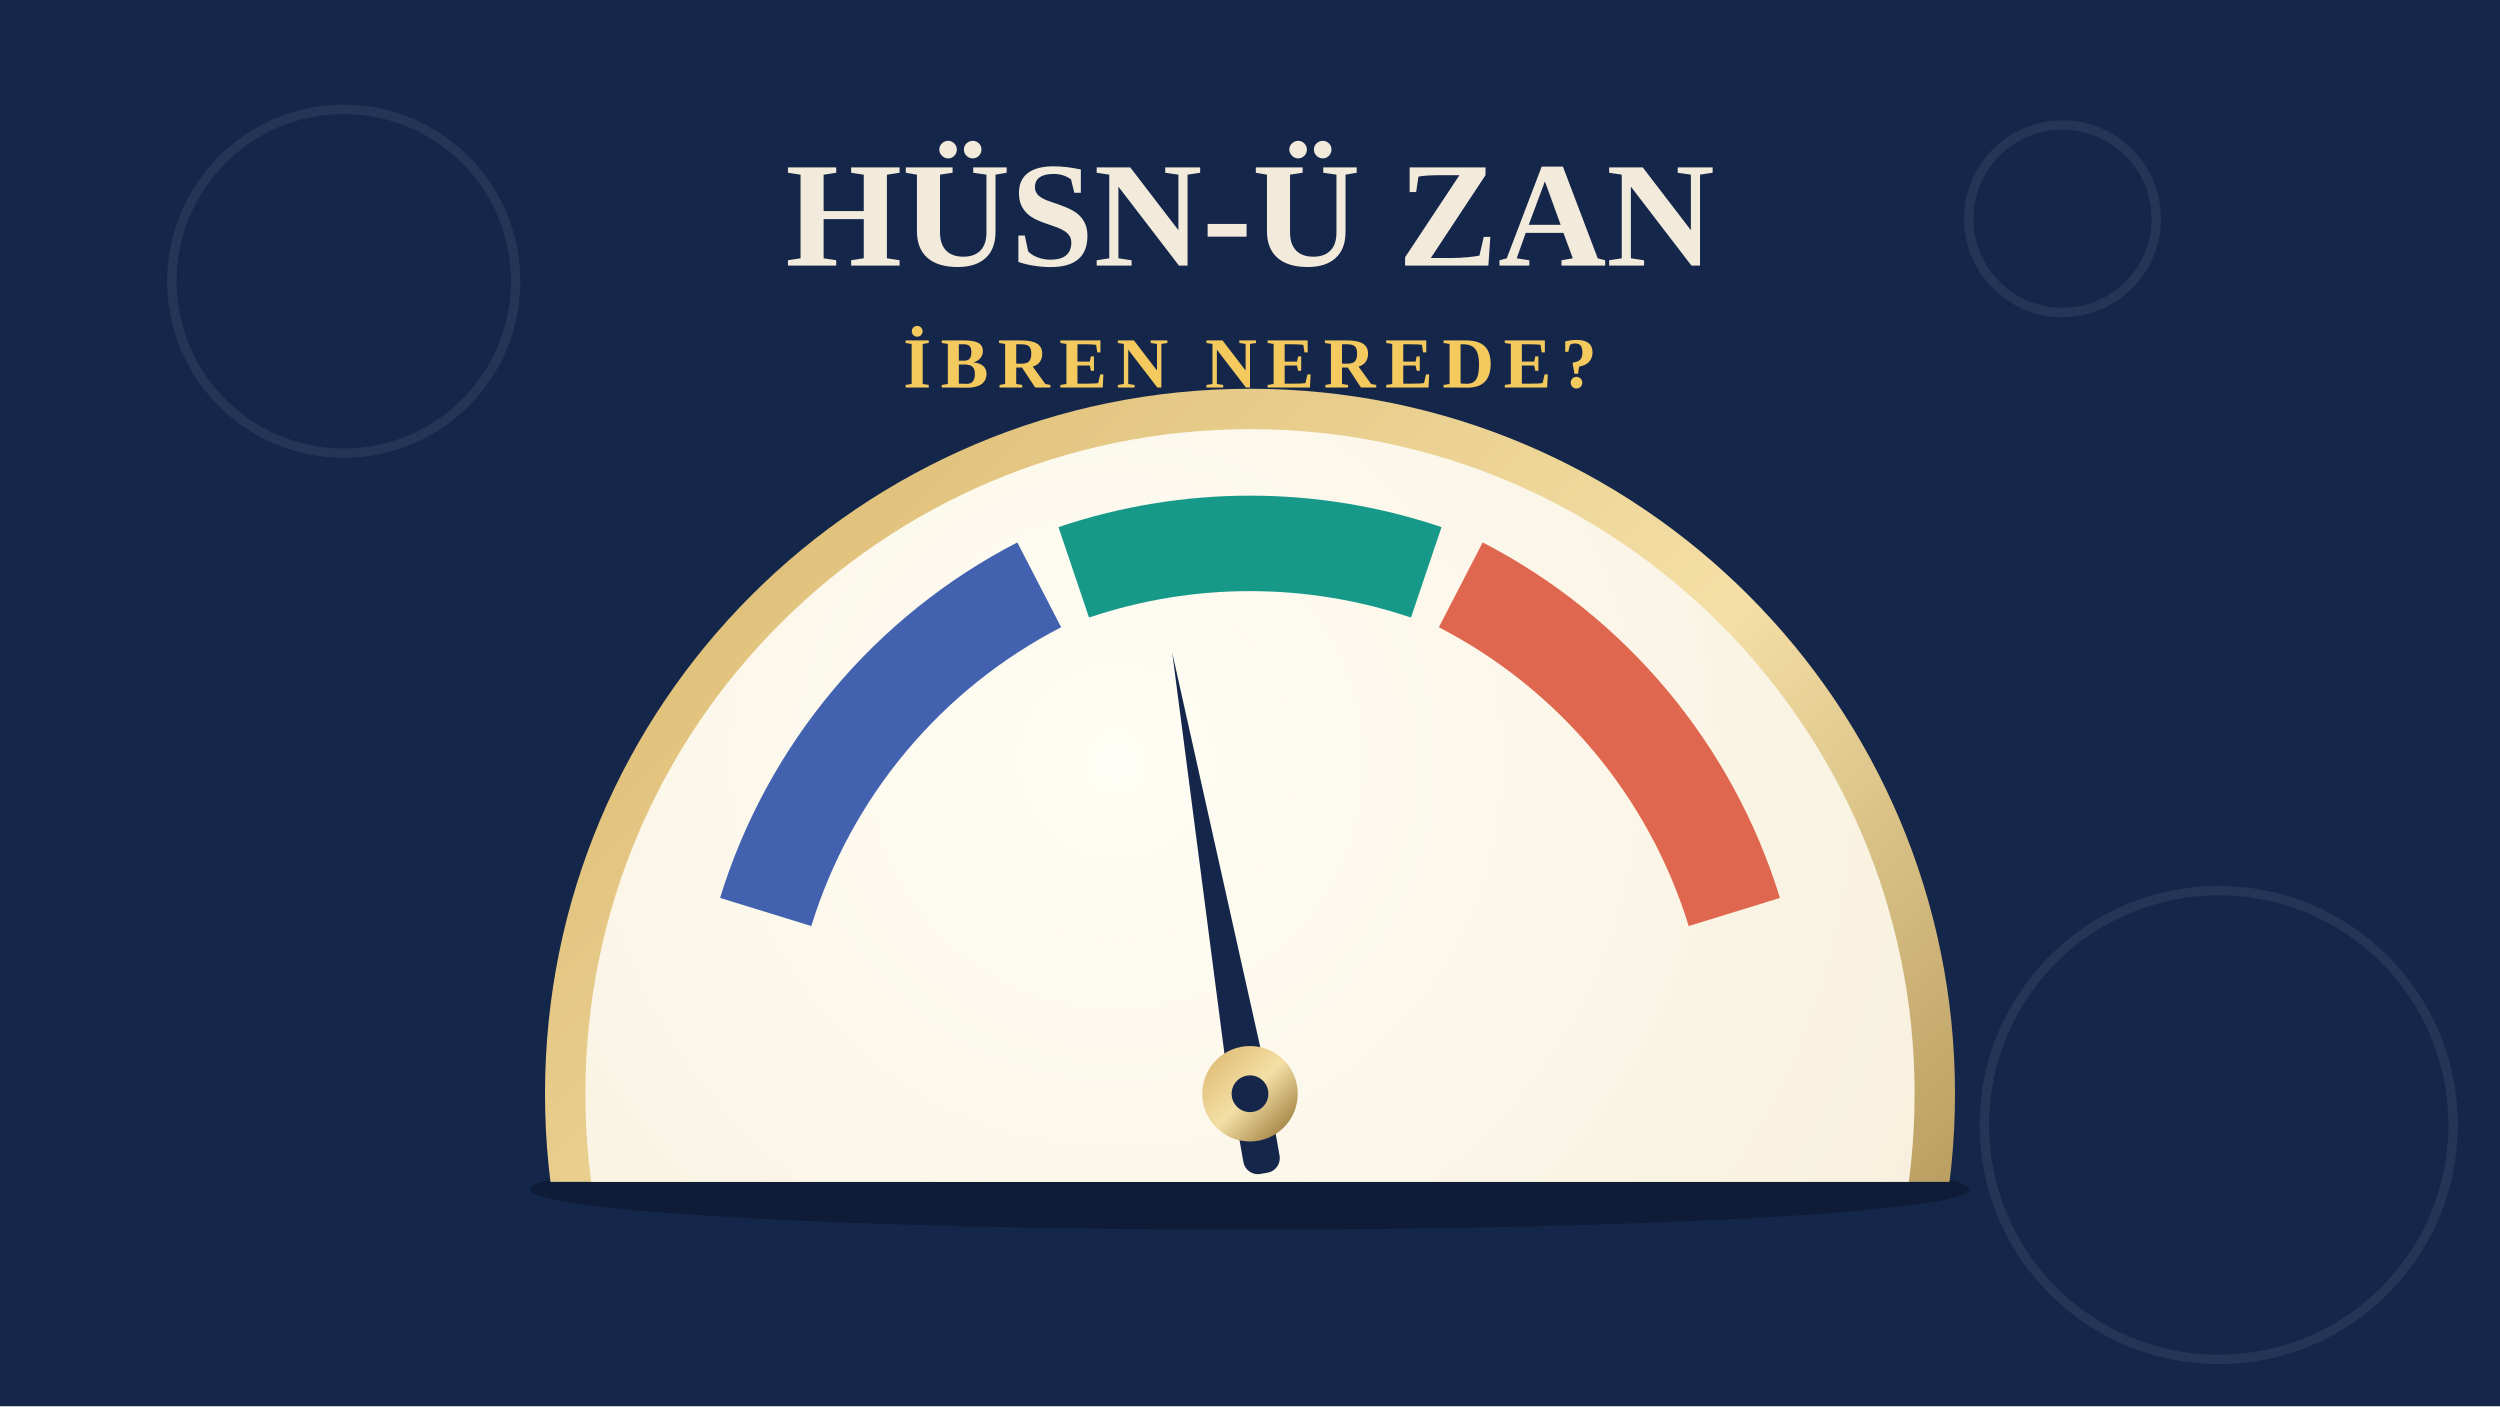
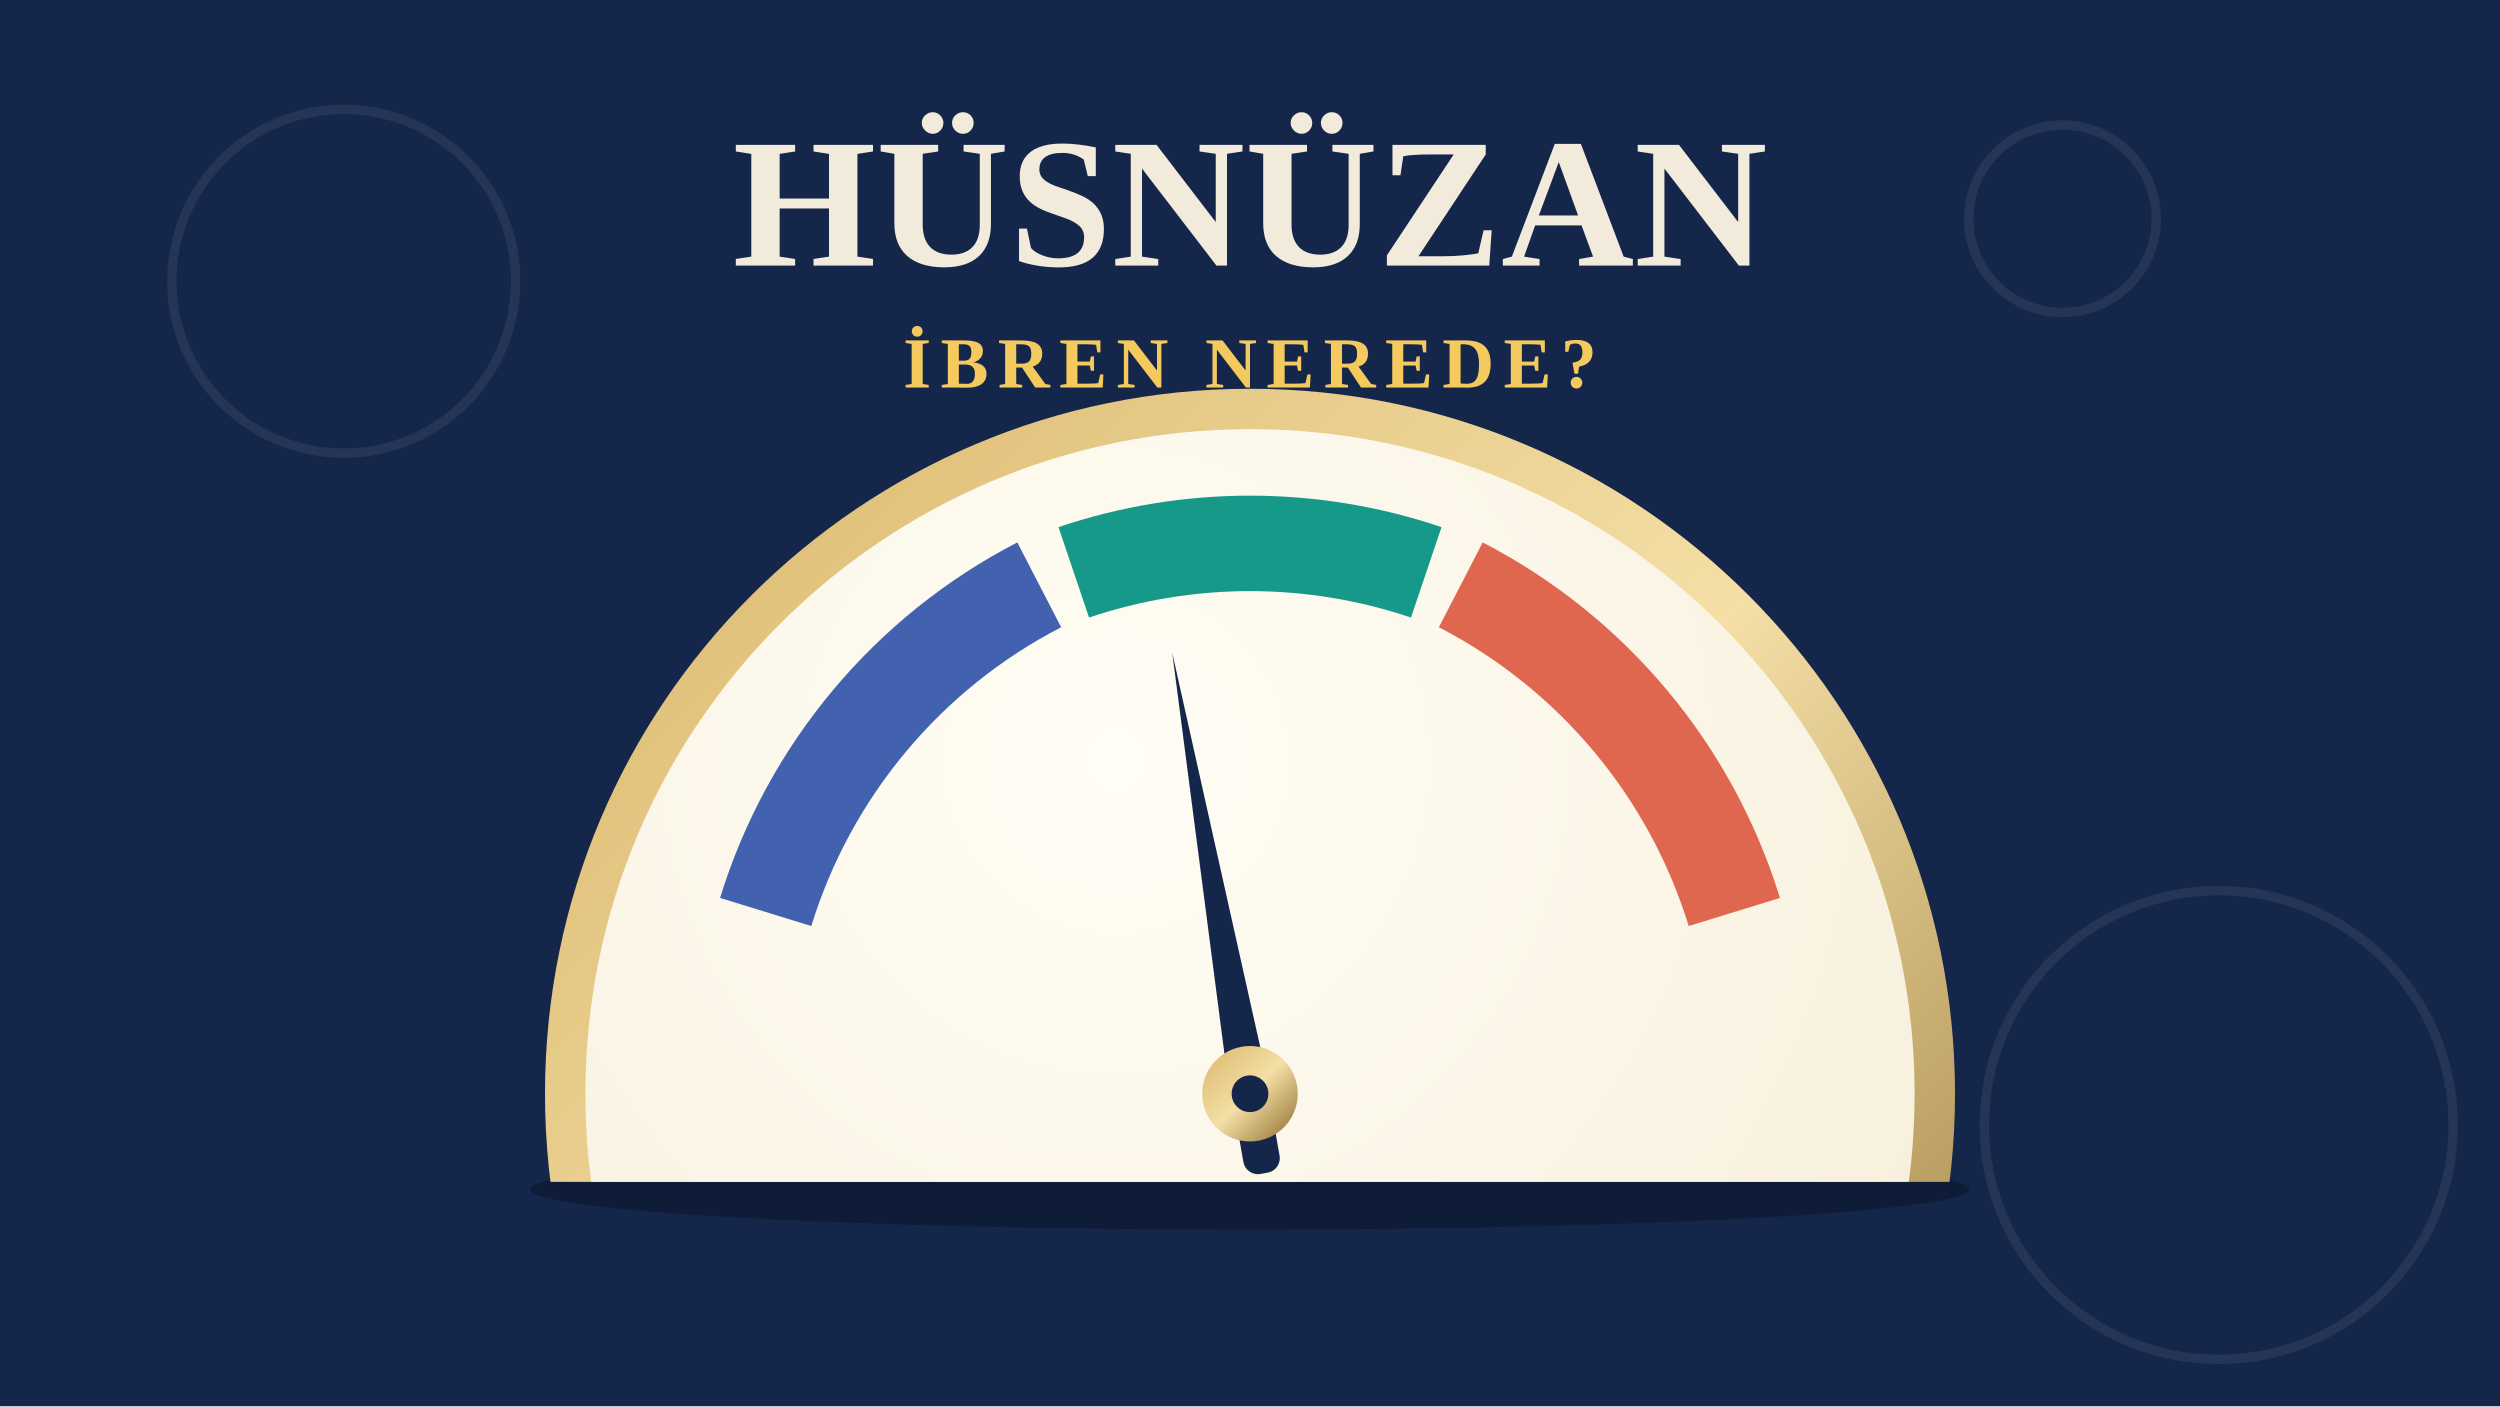
<svg xmlns="http://www.w3.org/2000/svg" viewBox="0 0 1600 900">
  <defs>
    <linearGradient id="b" x1="0" y1="0" x2="1" y2="1">
      <stop offset="0" stop-color="#D9B66B" />
      <stop offset=".5" stop-color="#F4DFA6" />
      <stop offset="1" stop-color="#8C6A2A" />
    </linearGradient>
    <radialGradient id="f" cx=".4" cy=".25" r="1">
      <stop offset="0" stop-color="#FFFDF5" />
      <stop offset="1" stop-color="#F4EAD2" />
    </radialGradient>
    <clipPath id="k">
      <rect x="-200" y="-200" width="400" height="224" />
    </clipPath>
  </defs>
  <rect width="1600" height="900" fill="#14264A" />
  <g opacity=".08" fill="none" stroke="#F2EADB" stroke-width="6">
    <circle cx="220" cy="180" r="110" />
    <circle cx="1420" cy="720" r="150" />
    <circle cx="1320" cy="140" r="60" />
  </g>
-   <text x="800" y="170" text-anchor="middle" font-family="Baloo 2,Nunito,sans-serif" font-weight="800" font-size="96" fill="#F2EADB">HÜSN-Ü ZAN</text>
+   <text x="800" y="170" text-anchor="middle" font-family="Baloo 2,Nunito,sans-serif" font-weight="800" font-size="118" fill="#F2EADB">HÜSNÜZAN</text>
  <text x="800" y="248" text-anchor="middle" font-family="Baloo 2,Nunito,sans-serif" font-weight="800" font-size="46" fill="#F4C95D" letter-spacing="6">İBREN NEREDE?</text>
  <g transform="translate(800 700) scale(2.35)">
    <ellipse cx="0" cy="26" rx="196" ry="11" fill="rgba(0,0,0,.25)" />
    <g clip-path="url(#k)">
      <circle r="192" fill="url(#b)" />
      <circle r="181" fill="url(#f)" />
      <path d="M-131.9 -49.5 A150 150 0 0 1 -57.4 -138.6" fill="none" stroke="#4262B0" stroke-width="26" />
      <path d="M-48 -142 A150 150 0 0 1 48 -142" fill="none" stroke="#17998A" stroke-width="26" />
      <path d="M57.4 -138.6 A150 150 0 0 1 131.9 -49.5" fill="none" stroke="#E0674F" stroke-width="26" />
      <g transform="rotate(-10)">
        <path d="M0 -122 L5.5 0 L-5.5 0 Z" fill="#14264A" />
        <rect x="-5" y="0" width="10" height="22" rx="4" fill="#14264A" />
      </g>
      <circle r="13" fill="url(#b)" />
      <circle r="5" fill="#14264A" />
    </g>
  </g>
</svg>
